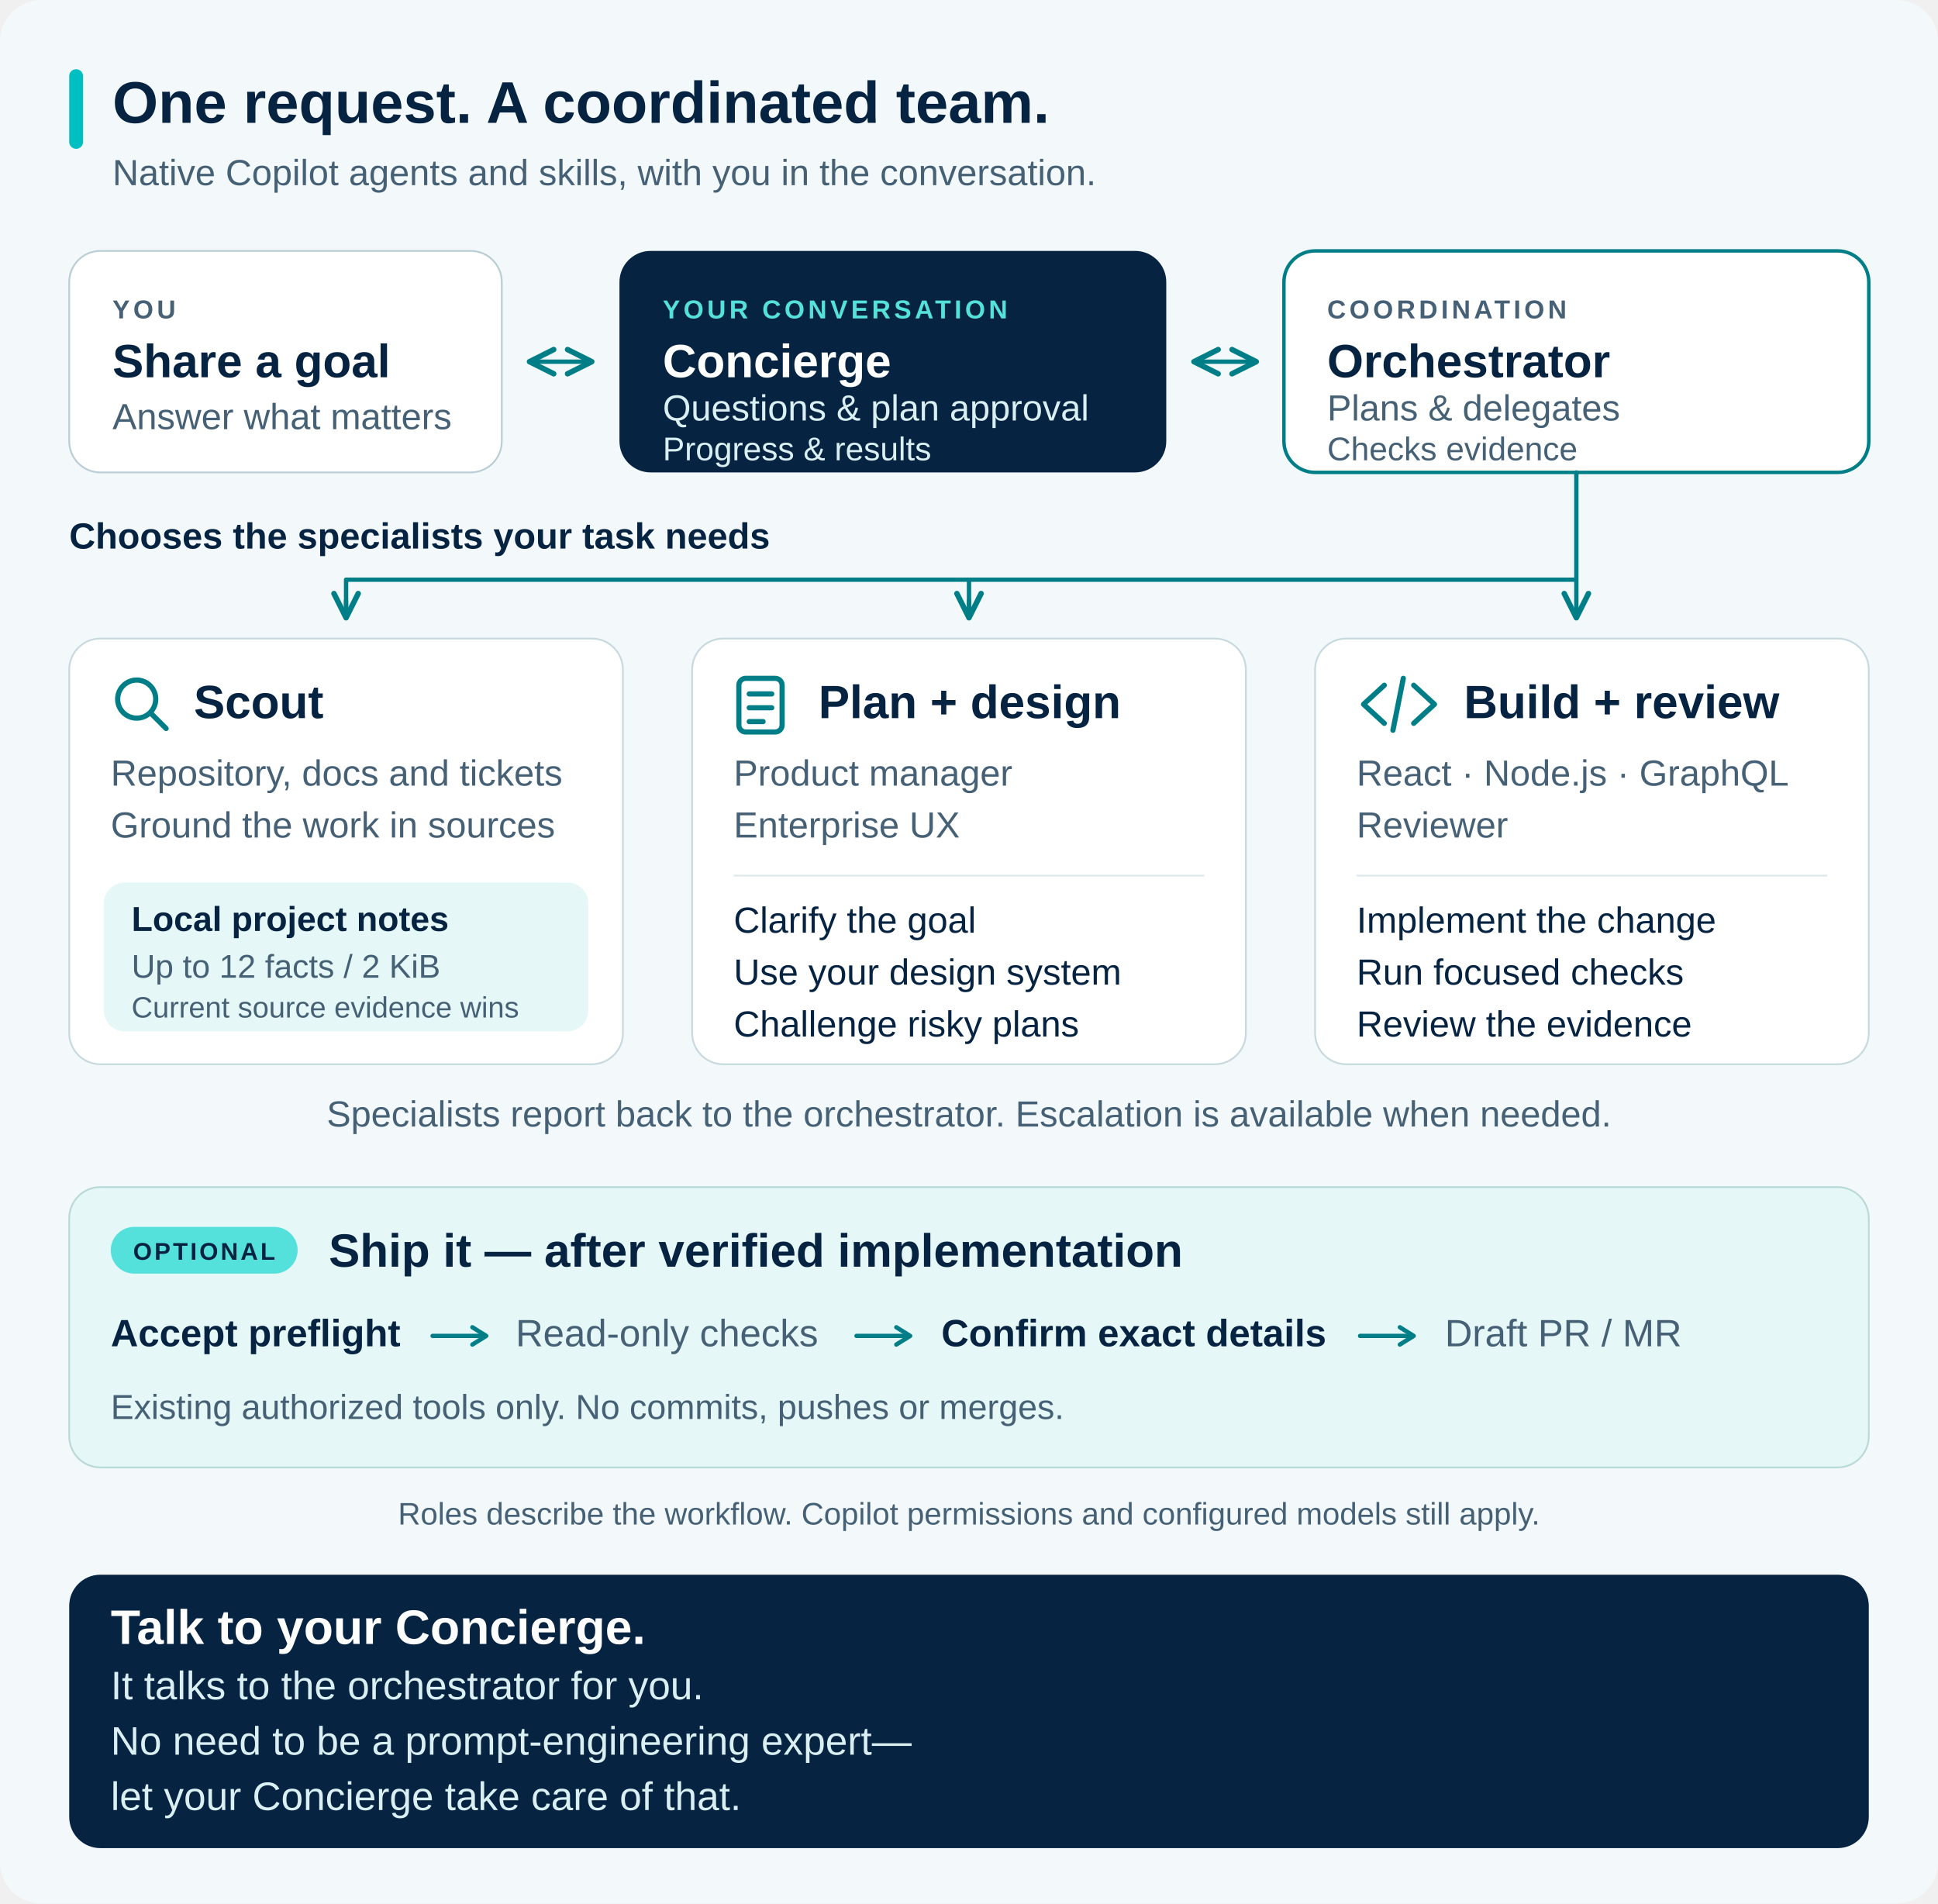
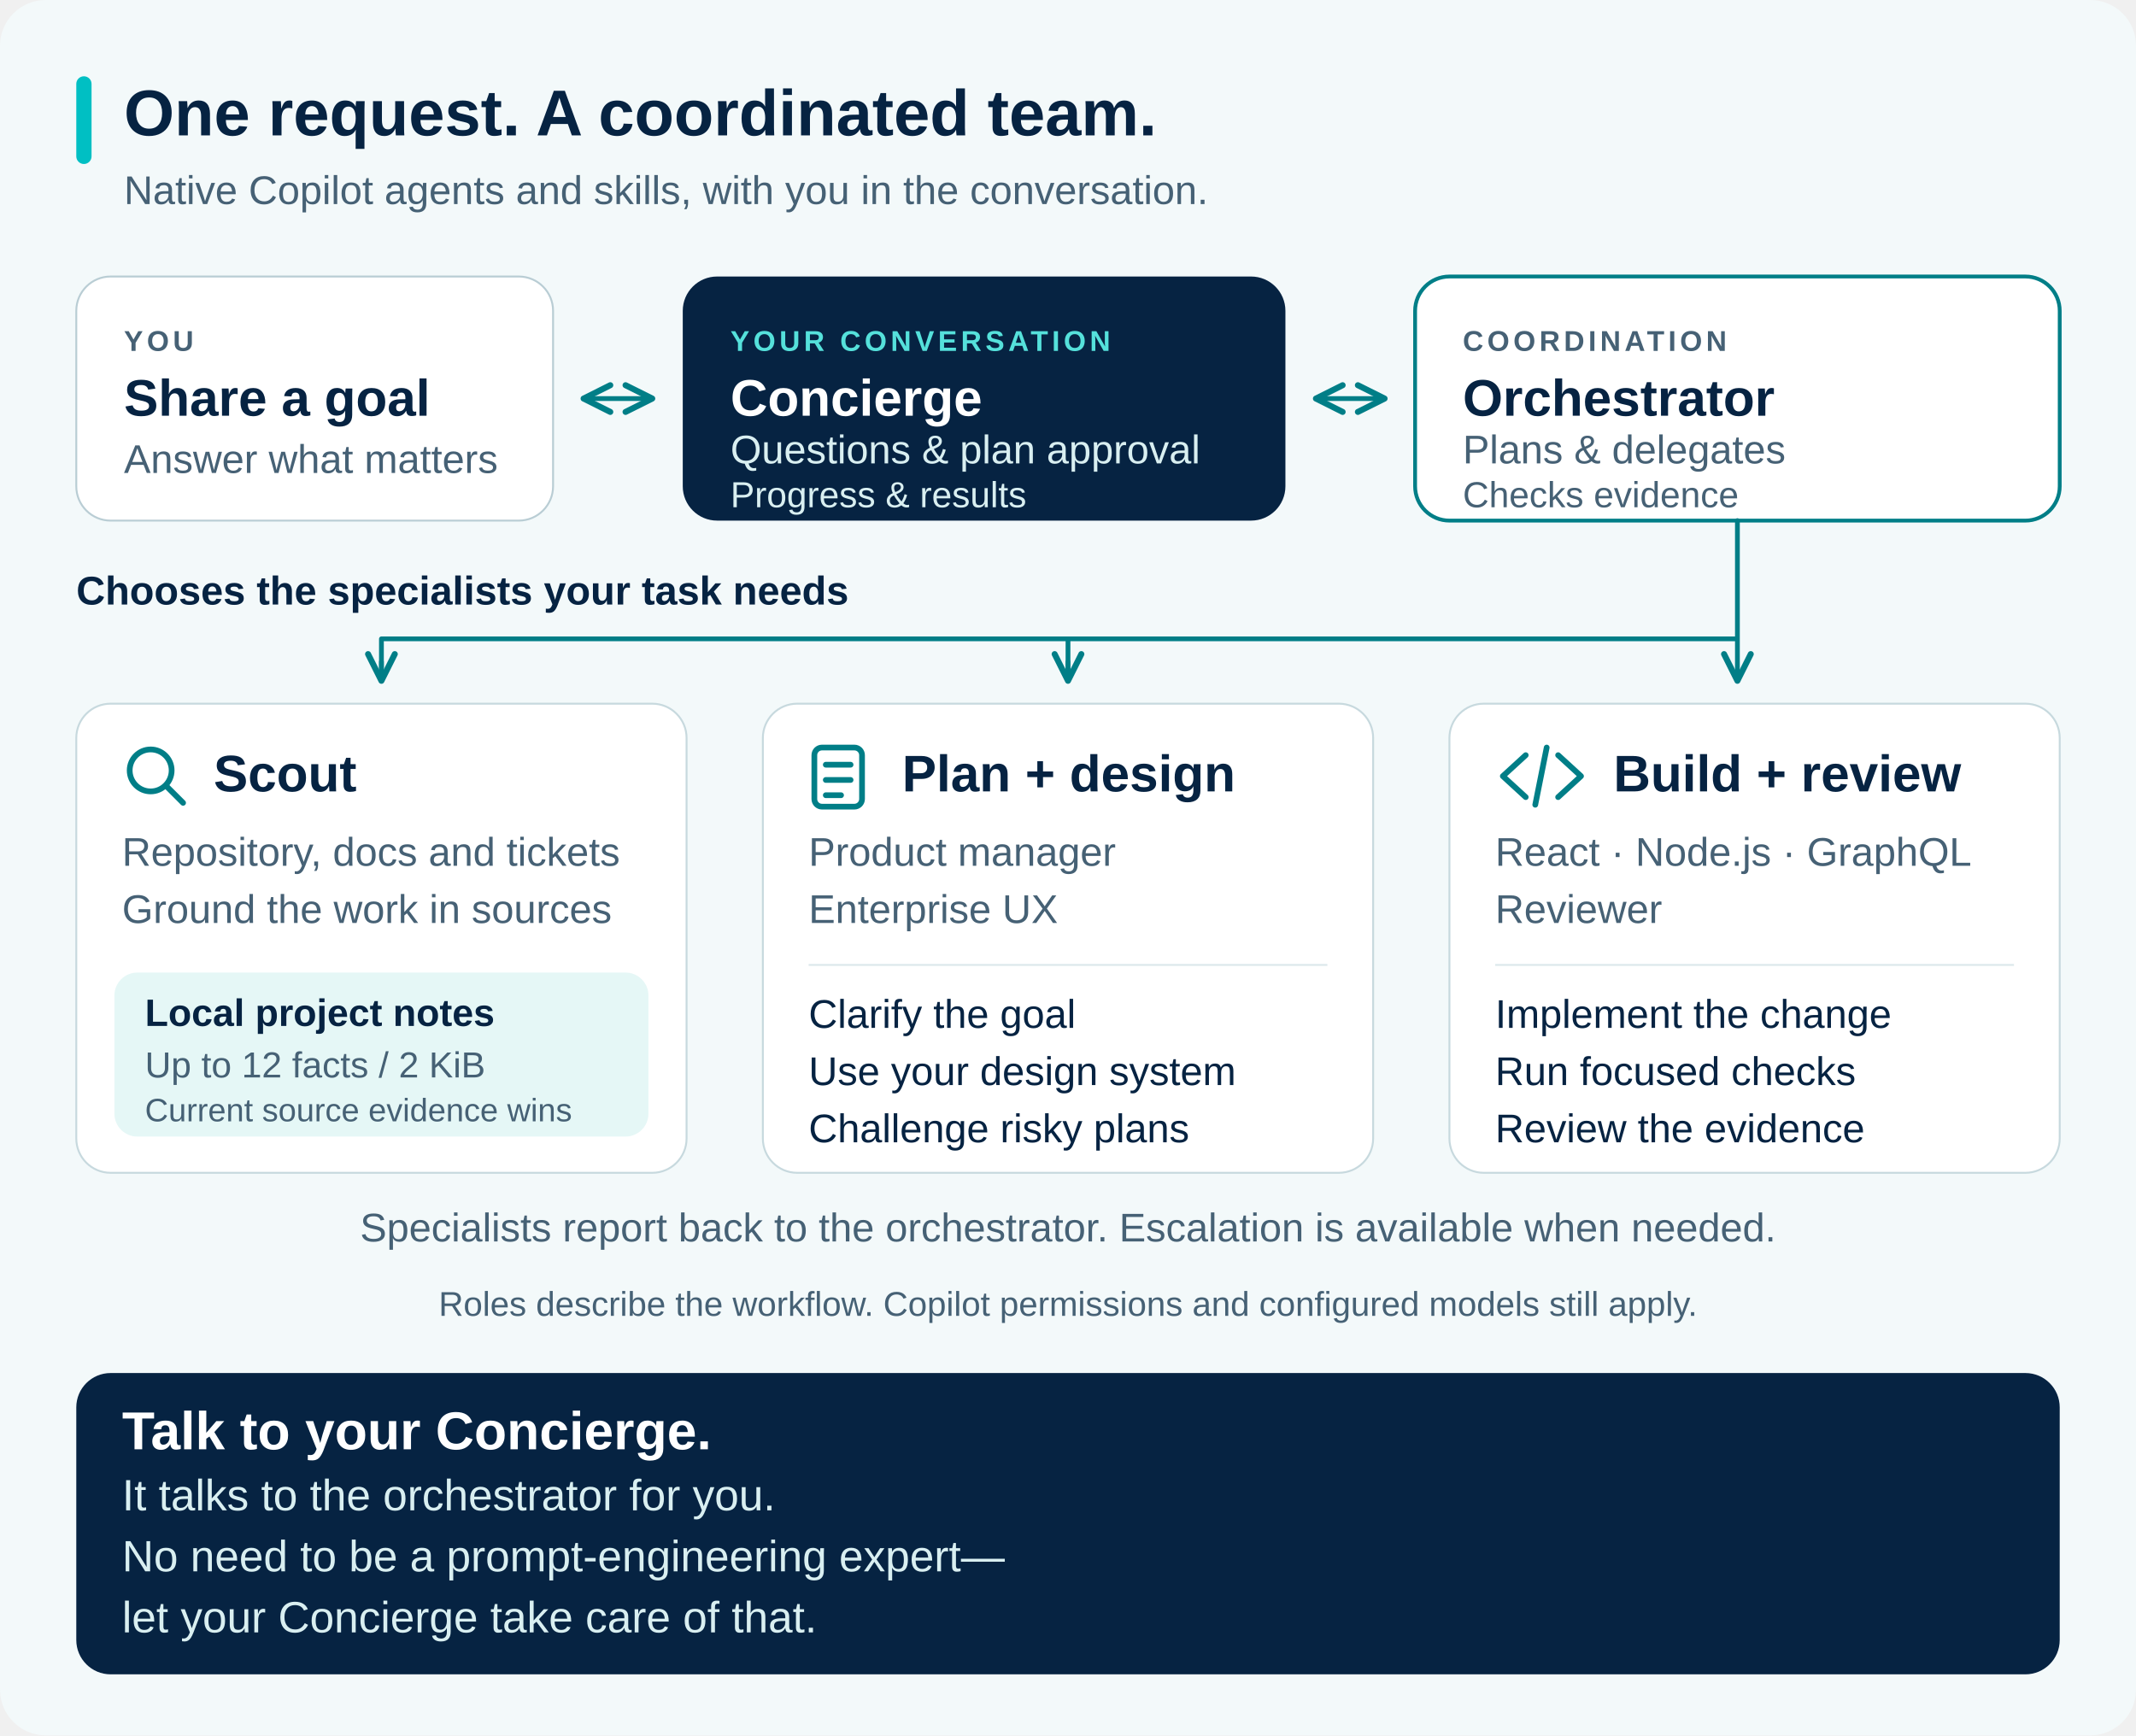
- <svg xmlns="http://www.w3.org/2000/svg" width="1120" height="1100" viewBox="0 0 1120 1100" role="img" aria-labelledby="title description">
+ <svg xmlns="http://www.w3.org/2000/svg" width="1120" height="910" viewBox="0 0 1120 910" role="img" aria-labelledby="title description">
  <defs>
    <marker id="arrow" viewBox="0 0 10 10" refX="9" refY="5" markerWidth="7" markerHeight="7" orient="auto-start-reverse">
      <path d="M 1 1 L 9 5 L 1 9" fill="none" stroke="#007e87" stroke-width="1.8" stroke-linecap="round" stroke-linejoin="round" />
    </marker>
  </defs>
-   <rect width="1120" height="1100" rx="24" fill="#f3f9fa" />
+   <rect width="1120" height="910" rx="24" fill="#f3f9fa" />
  <rect x="40" y="40" width="8" height="46" rx="4" fill="#00bfc3" />
  <text x="65" y="71" font-size="34" font-weight="750" font-family="Arial, Helvetica, sans-serif" fill="#062342">One request. A coordinated team.</text>
  <text x="65" y="107" font-family="Arial, Helvetica, sans-serif" fill="#466175" font-size="21">Native Copilot agents and skills, with you in the conversation.</text>
  <rect x="40" y="145" width="250" height="128" rx="18" fill="white" stroke="#b9cdd4" />
  <text x="65" y="184" font-family="Arial, Helvetica, sans-serif" fill="#466175" font-size="15" font-weight="700" letter-spacing="2">YOU</text>
  <text x="65" y="218" font-family="Arial, Helvetica, sans-serif" fill="#062342" font-size="27" font-weight="700">Share a goal</text>
  <text x="65" y="248" font-family="Arial, Helvetica, sans-serif" fill="#466175" font-size="21">Answer what matters</text>
  <path d="M306 209 H342" marker-start="url(#arrow)" marker-end="url(#arrow)" fill="none" stroke="#007e87" stroke-width="2.5" stroke-linecap="round" stroke-linejoin="round" />
  <rect x="358" y="145" width="316" height="128" rx="18" fill="#062342" />
  <text x="383" y="184" font-family="Arial, Helvetica, sans-serif" fill="#55e1db" font-size="15" font-weight="700" letter-spacing="2">YOUR CONVERSATION</text>
  <text x="383" y="218" font-family="Arial, Helvetica, sans-serif" fill="#fff" font-size="27" font-weight="700">Concierge</text>
  <text x="383" y="243" font-size="21" font-family="Arial, Helvetica, sans-serif" fill="#d9eff1">Questions &amp; plan approval</text>
  <text x="383" y="266" font-size="19" font-family="Arial, Helvetica, sans-serif" fill="#d9eff1">Progress &amp; results</text>
  <path d="M690 209 H726" marker-start="url(#arrow)" marker-end="url(#arrow)" fill="none" stroke="#007e87" stroke-width="2.5" stroke-linecap="round" stroke-linejoin="round" />
  <rect x="742" y="145" width="338" height="128" rx="18" fill="white" stroke="#007e87" stroke-width="2" />
  <text x="767" y="184" font-family="Arial, Helvetica, sans-serif" fill="#466175" font-size="15" font-weight="700" letter-spacing="2">COORDINATION</text>
  <text x="767" y="218" font-family="Arial, Helvetica, sans-serif" fill="#062342" font-size="27" font-weight="700">Orchestrator</text>
  <text x="767" y="243" font-size="21" font-family="Arial, Helvetica, sans-serif" fill="#466175">Plans &amp; delegates</text>
  <text x="767" y="266" font-size="19" font-family="Arial, Helvetica, sans-serif" fill="#466175">Checks evidence</text>
  <text x="40" y="317" font-weight="650" font-family="Arial, Helvetica, sans-serif" fill="#062342" font-size="21">Chooses the specialists your task needs</text>
  <path d="M911 273 V335 H200 V357 M560 335 V357 M911 335 V357" marker-end="url(#arrow)" fill="none" stroke="#007e87" stroke-width="2.5" stroke-linecap="round" stroke-linejoin="round" />
  <path d="M200 347 V357" marker-end="url(#arrow)" fill="none" stroke="#007e87" stroke-width="2.5" stroke-linecap="round" stroke-linejoin="round" />
  <path d="M560 347 V357" marker-end="url(#arrow)" fill="none" stroke="#007e87" stroke-width="2.5" stroke-linecap="round" stroke-linejoin="round" />
  <rect x="40" y="369" width="320" height="246" rx="18" fill="white" stroke="#c7d9de" />
  <circle cx="79" cy="404" r="11" fill="none" stroke="#007e87" stroke-width="3" stroke-linecap="round" stroke-linejoin="round" />
  <path d="M87 412 L96 421" fill="none" stroke="#007e87" stroke-width="3" stroke-linecap="round" stroke-linejoin="round" />
  <text x="112" y="415" font-family="Arial, Helvetica, sans-serif" fill="#062342" font-size="27" font-weight="700">Scout</text>
  <text x="64" y="454" font-family="Arial, Helvetica, sans-serif" fill="#466175" font-size="21">Repository, docs and tickets</text>
  <text x="64" y="484" font-family="Arial, Helvetica, sans-serif" fill="#466175" font-size="21">Ground the work in sources</text>
  <rect x="60" y="510" width="280" height="86" rx="12" fill="#e5f7f6" />
  <text x="76" y="538" font-size="20" font-weight="650" font-family="Arial, Helvetica, sans-serif" fill="#062342">Local project notes</text>
  <text x="76" y="565" font-size="19" font-family="Arial, Helvetica, sans-serif" fill="#466175">Up to 12 facts / 2 KiB</text>
  <text x="76" y="588" font-size="17" font-family="Arial, Helvetica, sans-serif" fill="#466175">Current source evidence wins</text>
  <rect x="400" y="369" width="320" height="246" rx="18" fill="white" stroke="#c7d9de" />
  <rect x="427" y="392" width="25" height="31" rx="4" fill="none" stroke="#007e87" stroke-width="3" stroke-linecap="round" stroke-linejoin="round" />
  <path d="M433 401 H446 M433 409 H446 M433 417 H441" fill="none" stroke="#007e87" stroke-width="3" stroke-linecap="round" stroke-linejoin="round" />
  <text x="473" y="415" font-family="Arial, Helvetica, sans-serif" fill="#062342" font-size="27" font-weight="700">Plan + design</text>
  <text x="424" y="454" font-family="Arial, Helvetica, sans-serif" fill="#466175" font-size="21">Product manager</text>
  <text x="424" y="484" font-family="Arial, Helvetica, sans-serif" fill="#466175" font-size="21">Enterprise UX</text>
  <path d="M424 506 H696" stroke="#dce8eb" />
  <text x="424" y="539" font-family="Arial, Helvetica, sans-serif" fill="#062342" font-size="21">Clarify the goal</text>
  <text x="424" y="569" font-family="Arial, Helvetica, sans-serif" fill="#062342" font-size="21">Use your design system</text>
  <text x="424" y="599" font-family="Arial, Helvetica, sans-serif" fill="#062342" font-size="21">Challenge risky plans</text>
  <rect x="760" y="369" width="320" height="246" rx="18" fill="white" stroke="#c7d9de" />
  <path d="M800 396 L788 407 L800 418 M817 396 L829 407 L817 418 M811 392 L805 422" fill="none" stroke="#007e87" stroke-width="3" stroke-linecap="round" stroke-linejoin="round" />
  <text x="846" y="415" font-family="Arial, Helvetica, sans-serif" fill="#062342" font-size="27" font-weight="700">Build + review</text>
  <text x="784" y="454" font-family="Arial, Helvetica, sans-serif" fill="#466175" font-size="21">React · Node.js · GraphQL</text>
  <text x="784" y="484" font-family="Arial, Helvetica, sans-serif" fill="#466175" font-size="21">Reviewer</text>
  <path d="M784 506 H1056" stroke="#dce8eb" />
  <text x="784" y="539" font-family="Arial, Helvetica, sans-serif" fill="#062342" font-size="21">Implement the change</text>
  <text x="784" y="569" font-family="Arial, Helvetica, sans-serif" fill="#062342" font-size="21">Run focused checks</text>
  <text x="784" y="599" font-family="Arial, Helvetica, sans-serif" fill="#062342" font-size="21">Review the evidence</text>
  <text x="560" y="651" text-anchor="middle" font-family="Arial, Helvetica, sans-serif" fill="#466175" font-size="21">Specialists report back to the orchestrator. Escalation is available when needed.</text>
-   <rect x="40" y="686" width="1040" height="162" rx="18" fill="#e5f7f6" stroke="#b9d9d9" />
-   <rect x="64" y="709" width="108" height="27" rx="13.5" fill="#55e1db" />
-   <text x="118" y="728" font-size="14" font-weight="750" text-anchor="middle" letter-spacing="1.4" font-family="Arial, Helvetica, sans-serif" fill="#062342">OPTIONAL</text>
-   <text x="190" y="732" font-family="Arial, Helvetica, sans-serif" fill="#062342" font-size="27" font-weight="700">Ship it — after verified implementation</text>
-   <text x="64" y="778" font-size="22" font-weight="650" font-family="Arial, Helvetica, sans-serif" fill="#062342">Accept preflight</text>
-   <path d="M250 772 H280" fill="none" stroke="#007e87" stroke-width="2.5" stroke-linecap="round" stroke-linejoin="round" />
-   <path d="M273 767 L281 772 L273 777" fill="none" stroke="#007e87" stroke-width="2.5" stroke-linecap="round" stroke-linejoin="round" />
-   <text x="298" y="778" font-size="22" font-family="Arial, Helvetica, sans-serif" fill="#466175">Read-only checks</text>
-   <path d="M495 772 H525" fill="none" stroke="#007e87" stroke-width="2.5" stroke-linecap="round" stroke-linejoin="round" />
-   <path d="M518 767 L526 772 L518 777" fill="none" stroke="#007e87" stroke-width="2.5" stroke-linecap="round" stroke-linejoin="round" />
-   <text x="544" y="778" font-size="22" font-weight="650" font-family="Arial, Helvetica, sans-serif" fill="#062342">Confirm exact details</text>
-   <path d="M786 772 H816" fill="none" stroke="#007e87" stroke-width="2.5" stroke-linecap="round" stroke-linejoin="round" />
-   <path d="M809 767 L817 772 L809 777" fill="none" stroke="#007e87" stroke-width="2.5" stroke-linecap="round" stroke-linejoin="round" />
-   <text x="835" y="778" font-size="22" font-family="Arial, Helvetica, sans-serif" fill="#466175">Draft PR / MR</text>
-   <text x="64" y="820" font-size="20" font-family="Arial, Helvetica, sans-serif" fill="#466175">Existing authorized tools only. No commits, pushes or merges.</text>
-   <text x="560" y="881" text-anchor="middle" font-size="18" font-family="Arial, Helvetica, sans-serif" fill="#466175">Roles describe the workflow. Copilot permissions and configured models still apply.</text>
-   <rect x="40" y="910" width="1040" height="158" rx="18" fill="#062342" />
-   <text x="64" y="950" font-size="28" font-weight="700" font-family="Arial, Helvetica, sans-serif" fill="#fff">Talk to your Concierge.</text>
-   <text x="64" y="982" font-size="23" font-family="Arial, Helvetica, sans-serif" fill="#d9eff1">It talks to the orchestrator for you.</text>
-   <text x="64" y="1014" font-size="23" font-family="Arial, Helvetica, sans-serif" fill="#d9eff1">No need to be a prompt-engineering expert—</text>
-   <text x="64" y="1046" font-size="23" font-family="Arial, Helvetica, sans-serif" fill="#d9eff1">let your Concierge take care of that.</text>
+   <text x="560" y="690" text-anchor="middle" font-size="18" font-family="Arial, Helvetica, sans-serif" fill="#466175">Roles describe the workflow. Copilot permissions and configured models still apply.</text>
+   <rect x="40" y="720" width="1040" height="158" rx="18" fill="#062342" />
+   <text x="64" y="760" font-size="28" font-weight="700" font-family="Arial, Helvetica, sans-serif" fill="#fff">Talk to your Concierge.</text>
+   <text x="64" y="792" font-size="23" font-family="Arial, Helvetica, sans-serif" fill="#d9eff1">It talks to the orchestrator for you.</text>
+   <text x="64" y="824" font-size="23" font-family="Arial, Helvetica, sans-serif" fill="#d9eff1">No need to be a prompt-engineering expert—</text>
+   <text x="64" y="856" font-size="23" font-family="Arial, Helvetica, sans-serif" fill="#d9eff1">let your Concierge take care of that.</text>
</svg>
